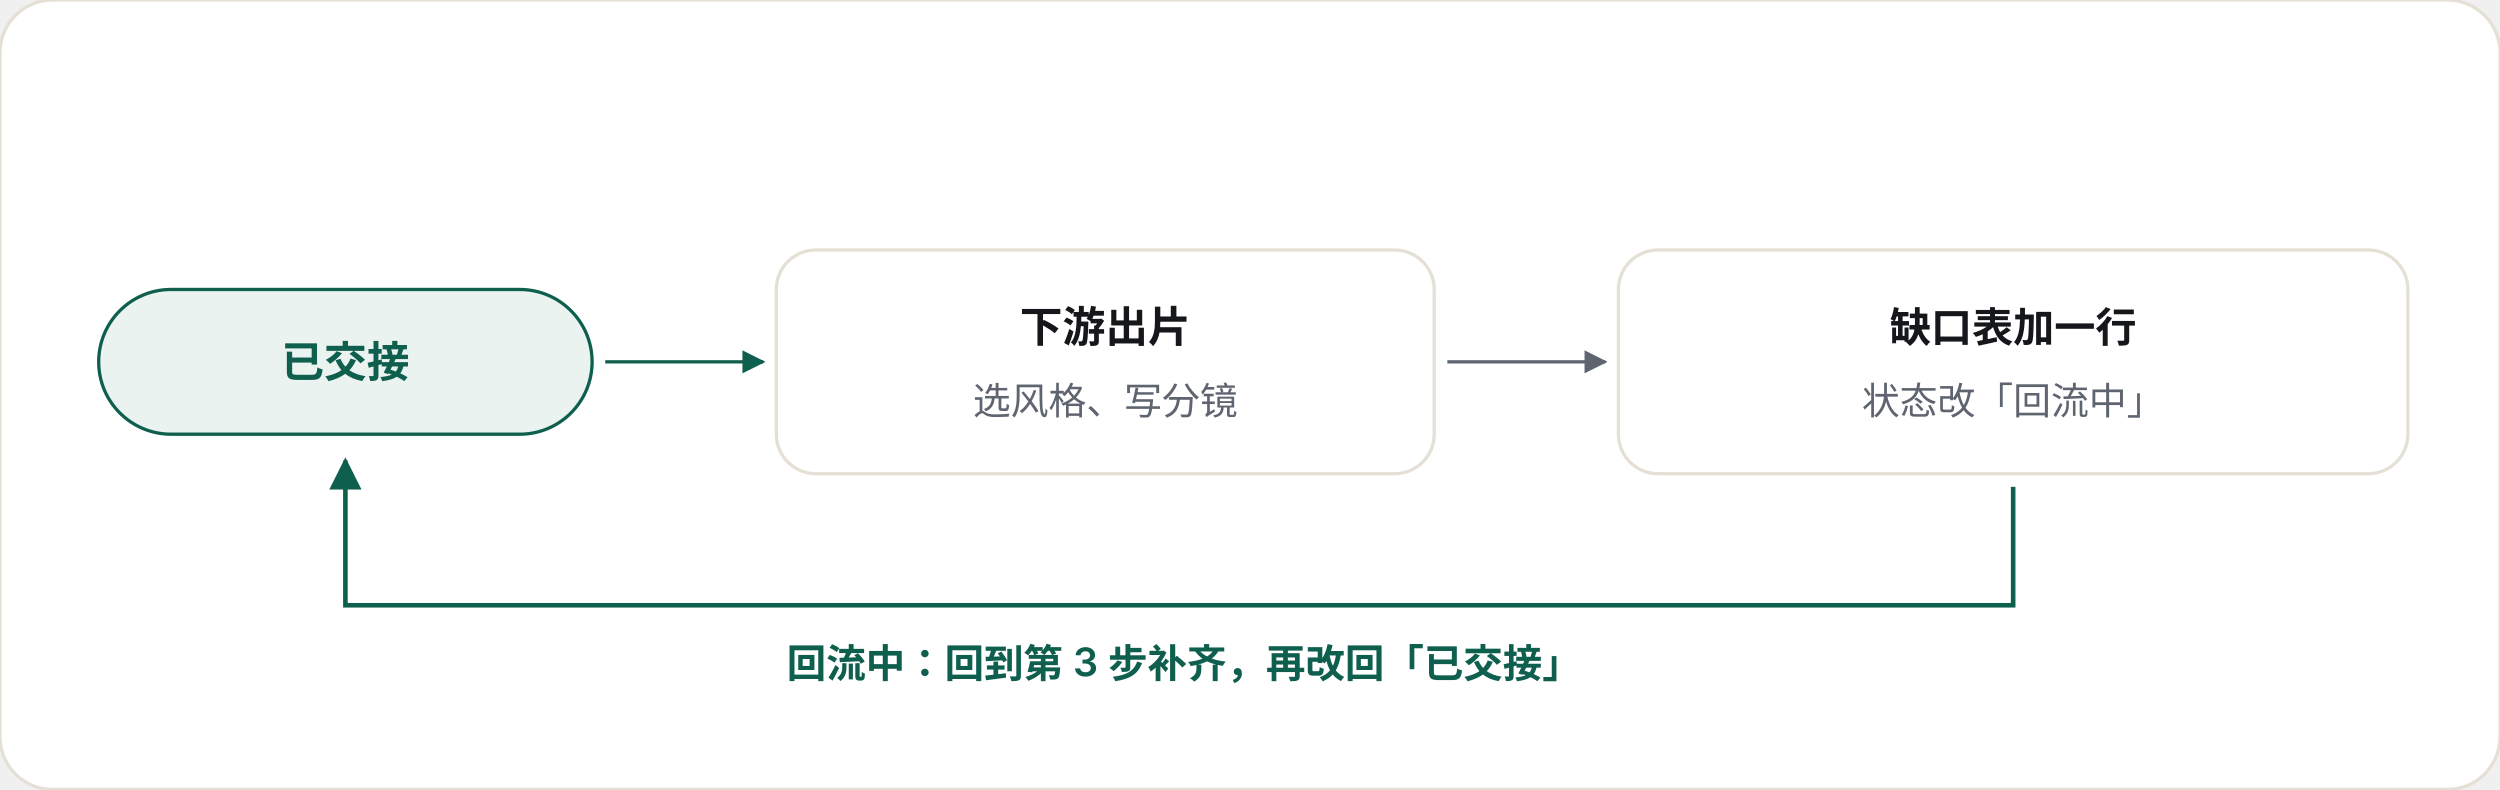
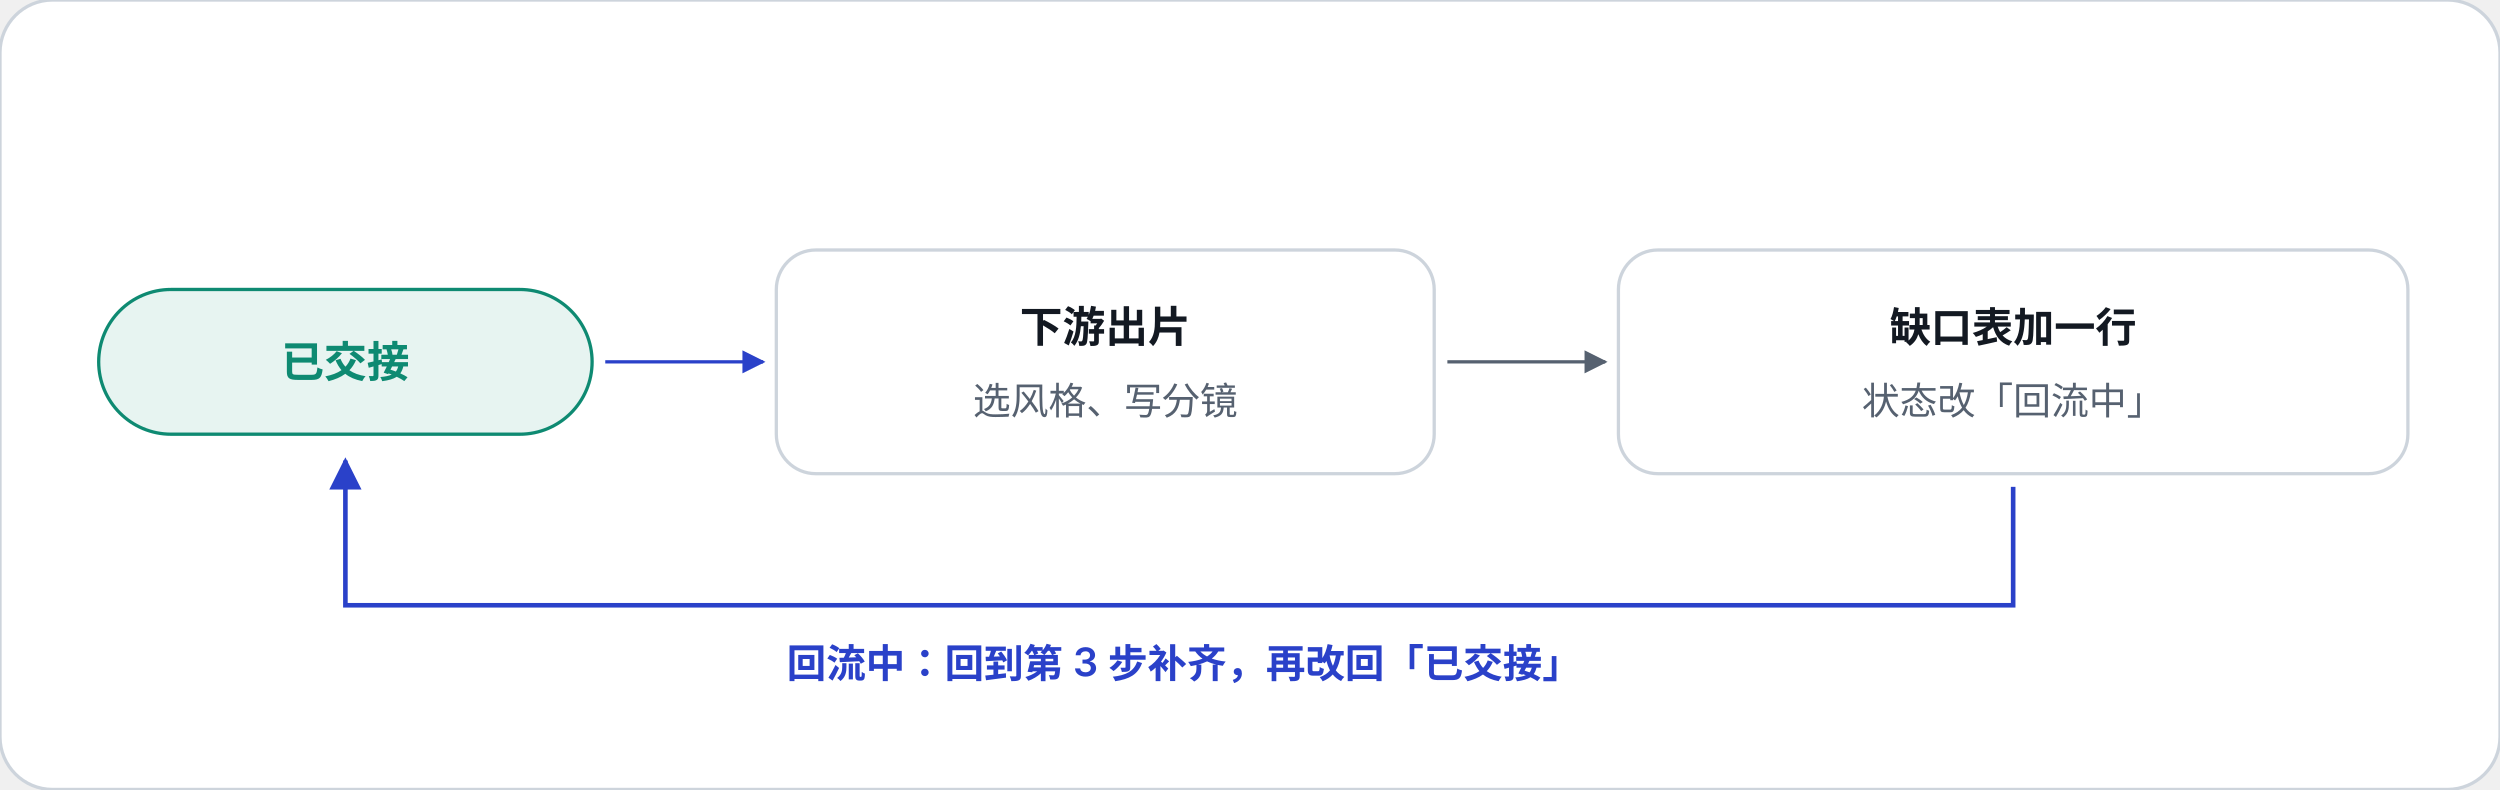
<svg xmlns="http://www.w3.org/2000/svg" viewBox="0 0 760 240" width="760" height="240">
  <defs>
    <marker id="a" viewBox="0 0 10 10" refX="9" refY="5" markerWidth="7" markerHeight="7" orient="auto-start-reverse">
-       <path d="M0 0 L10 5 L0 10 z" fill="#5f6570" />
+       <path d="M0 0 L10 5 L0 10 z" fill="#566170" />
    </marker>
    <marker id="ag" viewBox="0 0 10 10" refX="9" refY="5" markerWidth="7" markerHeight="7" orient="auto-start-reverse">
-       <path d="M0 0 L10 5 L0 10 z" fill="#0f5f4e" />
+       <path d="M0 0 L10 5 L0 10 z" fill="#2A41C9" />
    </marker>
  </defs>
-   <rect x="0" y="0" width="760" height="240" rx="16" fill="#ffffff" stroke="#e5e0d6" stroke-width="1" />
-   <rect x="30" y="88" width="150" height="44" rx="22.0" fill="#eaf3ef" stroke="#0f5f4e" stroke-width="1" />
-   <text x="105.0" y="114.68" font-family="-apple-system,BlinkMacSystemFont,Segoe UI,PingFang SC,Microsoft YaHei,sans-serif" font-size="13" fill="#0f5f4e" text-anchor="middle" font-weight="600">已交接</text>
-   <line x1="184" y1="110" x2="232" y2="110" stroke="#0f5f4e" stroke-width="1" marker-end="url(#ag)" />
-   <rect x="236" y="76" width="200" height="68" rx="12" fill="#ffffff" stroke="#e5e0d6" stroke-width="1" />
-   <text x="336" y="104" font-family="-apple-system,BlinkMacSystemFont,Segoe UI,PingFang SC,Microsoft YaHei,sans-serif" font-size="13" fill="#15171b" text-anchor="middle" font-weight="600">下游出片</text>
-   <text x="336" y="126" font-family="-apple-system,BlinkMacSystemFont,Segoe UI,PingFang SC,Microsoft YaHei,sans-serif" font-size="11.5" fill="#5f6570" text-anchor="middle" font-weight="400">选风格、写分镜</text>
-   <line x1="440" y1="110" x2="488" y2="110" stroke="#5f6570" stroke-width="1" marker-end="url(#a)" />
-   <rect x="492" y="76" width="240" height="68" rx="12" fill="#ffffff" stroke="#e5e0d6" stroke-width="1" />
-   <text x="612" y="104" font-family="-apple-system,BlinkMacSystemFont,Segoe UI,PingFang SC,Microsoft YaHei,sans-serif" font-size="12.5" fill="#15171b" text-anchor="middle" font-weight="600">缺口表加一行</text>
-   <text x="612" y="126" font-family="-apple-system,BlinkMacSystemFont,Segoe UI,PingFang SC,Microsoft YaHei,sans-serif" font-size="11.5" fill="#5f6570" text-anchor="middle" font-weight="400">状态改「回流中」</text>
-   <path d="M 612 148 L 612 184 L 105 184 L 105 140" fill="none" stroke="#0f5f4e" stroke-width="1.4" marker-end="url(#ag)" />
-   <text x="360" y="206" font-family="-apple-system,BlinkMacSystemFont,Segoe UI,PingFang SC,Microsoft YaHei,sans-serif" font-size="12" fill="#0f5f4e" text-anchor="middle" font-weight="600">回流中：回到第 3 步补齐，再改回「已交接」</text>
+   <rect x="0" y="0" width="760" height="240" rx="16" fill="#FFFFFF" stroke="#CDD4DC" stroke-width="1" />
+   <rect x="30" y="88" width="150" height="44" rx="22.0" fill="#E7F4F1" stroke="#0E8A72" stroke-width="1" />
+   <text x="105.0" y="114.68" font-family="-apple-system,BlinkMacSystemFont,Segoe UI,PingFang SC,Microsoft YaHei,sans-serif" font-size="13" fill="#0E8A72" text-anchor="middle" font-weight="600">已交接</text>
+   <line x1="184" y1="110" x2="232" y2="110" stroke="#2A41C9" stroke-width="1" marker-end="url(#ag)" />
+   <rect x="236" y="76" width="200" height="68" rx="12" fill="#FFFFFF" stroke="#CDD4DC" stroke-width="1" />
+   <text x="336" y="104" font-family="-apple-system,BlinkMacSystemFont,Segoe UI,PingFang SC,Microsoft YaHei,sans-serif" font-size="13" fill="#131922" text-anchor="middle" font-weight="600">下游出片</text>
+   <text x="336" y="126" font-family="-apple-system,BlinkMacSystemFont,Segoe UI,PingFang SC,Microsoft YaHei,sans-serif" font-size="11.5" fill="#566170" text-anchor="middle" font-weight="400">选风格、写分镜</text>
+   <line x1="440" y1="110" x2="488" y2="110" stroke="#566170" stroke-width="1" marker-end="url(#a)" />
+   <rect x="492" y="76" width="240" height="68" rx="12" fill="#FFFFFF" stroke="#CDD4DC" stroke-width="1" />
+   <text x="612" y="104" font-family="-apple-system,BlinkMacSystemFont,Segoe UI,PingFang SC,Microsoft YaHei,sans-serif" font-size="12.5" fill="#131922" text-anchor="middle" font-weight="600">缺口表加一行</text>
+   <text x="612" y="126" font-family="-apple-system,BlinkMacSystemFont,Segoe UI,PingFang SC,Microsoft YaHei,sans-serif" font-size="11.5" fill="#566170" text-anchor="middle" font-weight="400">状态改「回流中」</text>
+   <path d="M 612 148 L 612 184 L 105 184 L 105 140" fill="none" stroke="#2A41C9" stroke-width="1.4" marker-end="url(#ag)" />
+   <text x="360" y="206" font-family="-apple-system,BlinkMacSystemFont,Segoe UI,PingFang SC,Microsoft YaHei,sans-serif" font-size="12" fill="#2A41C9" text-anchor="middle" font-weight="600">回流中：回到第 3 步补齐，再改回「已交接」</text>
</svg>
